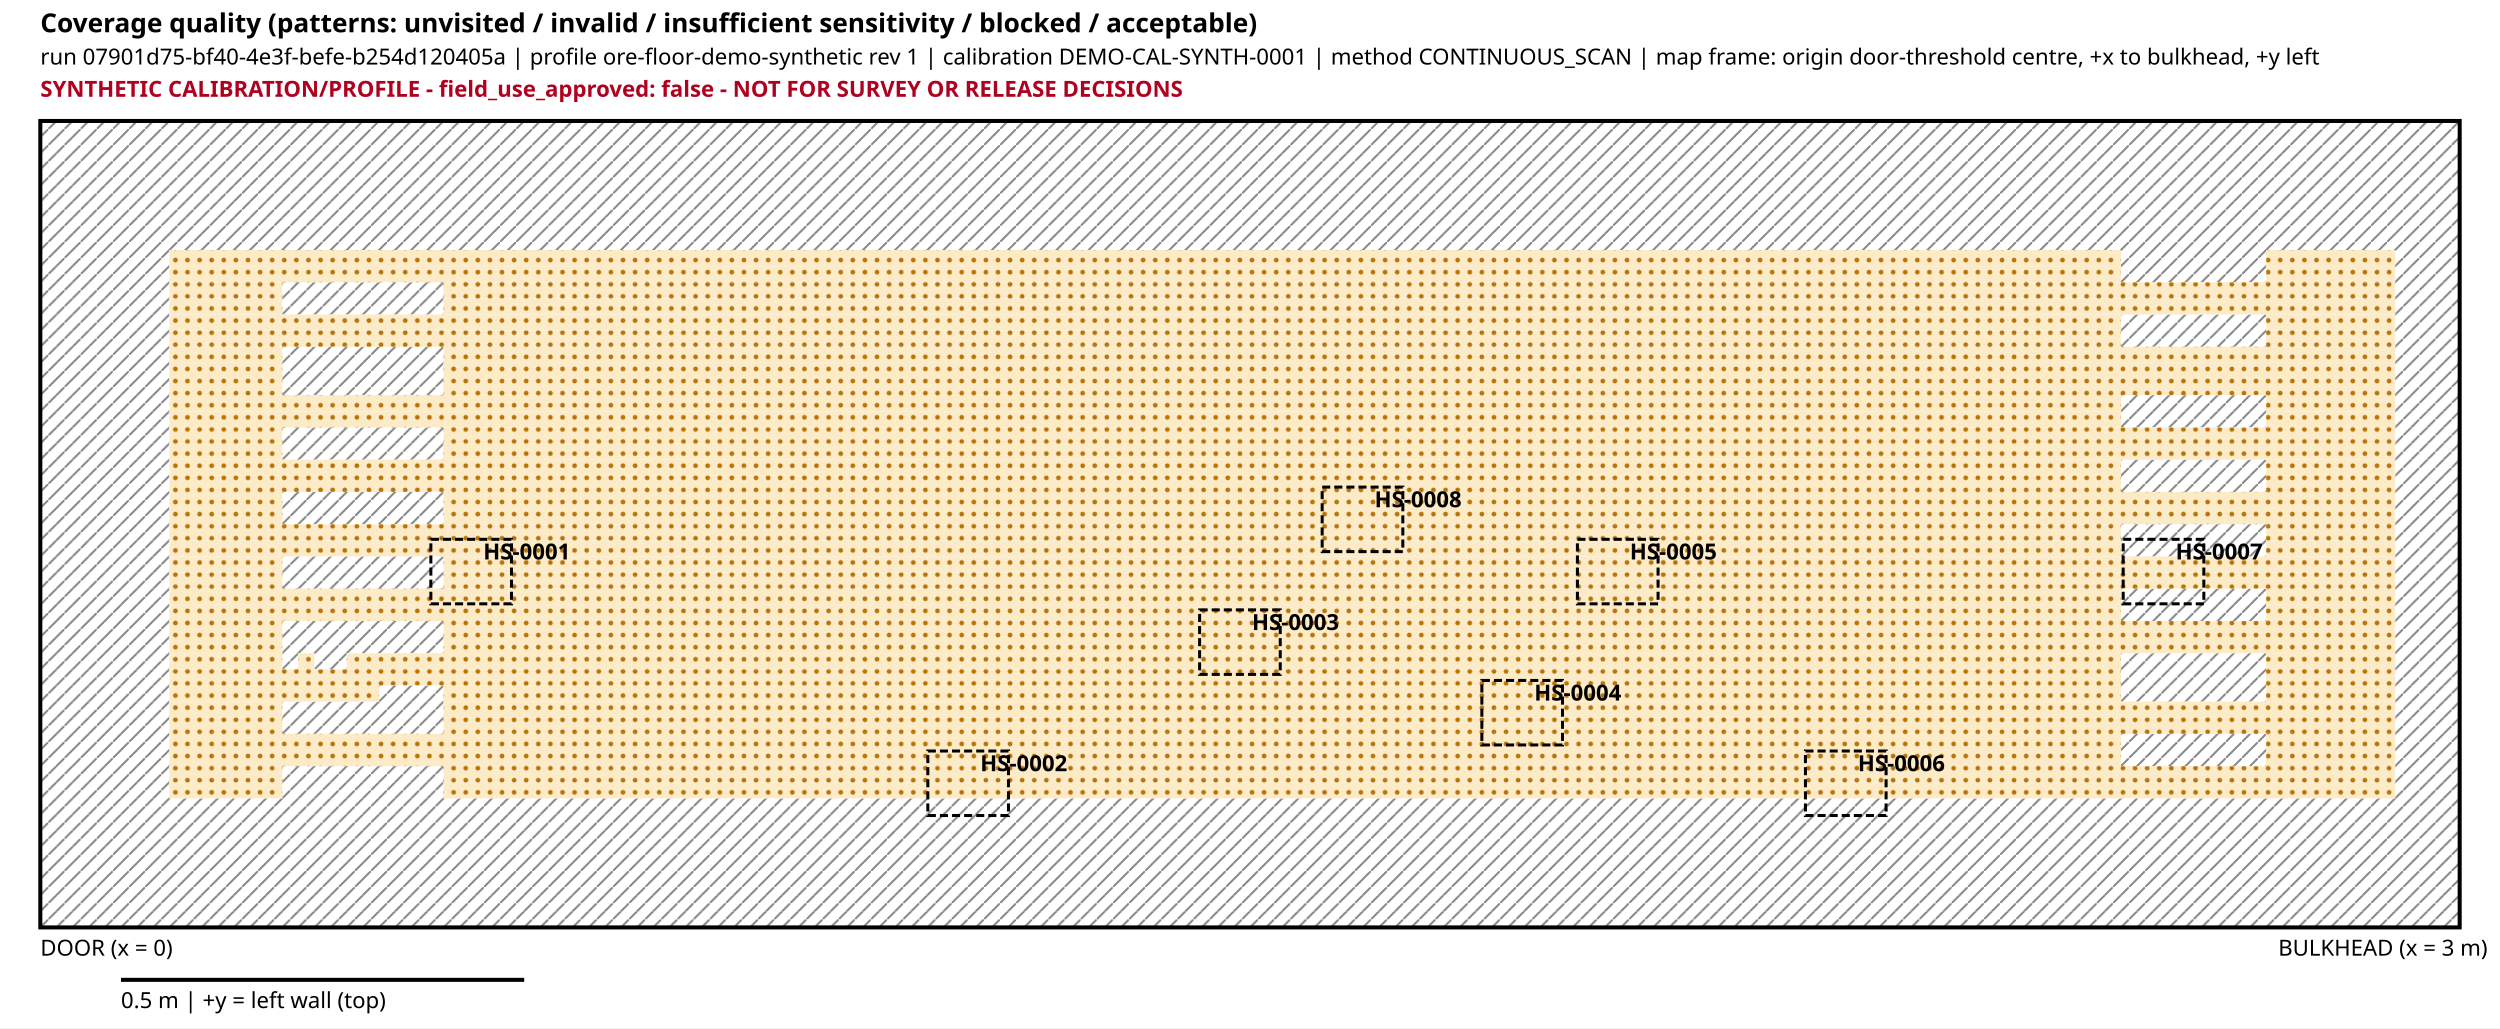
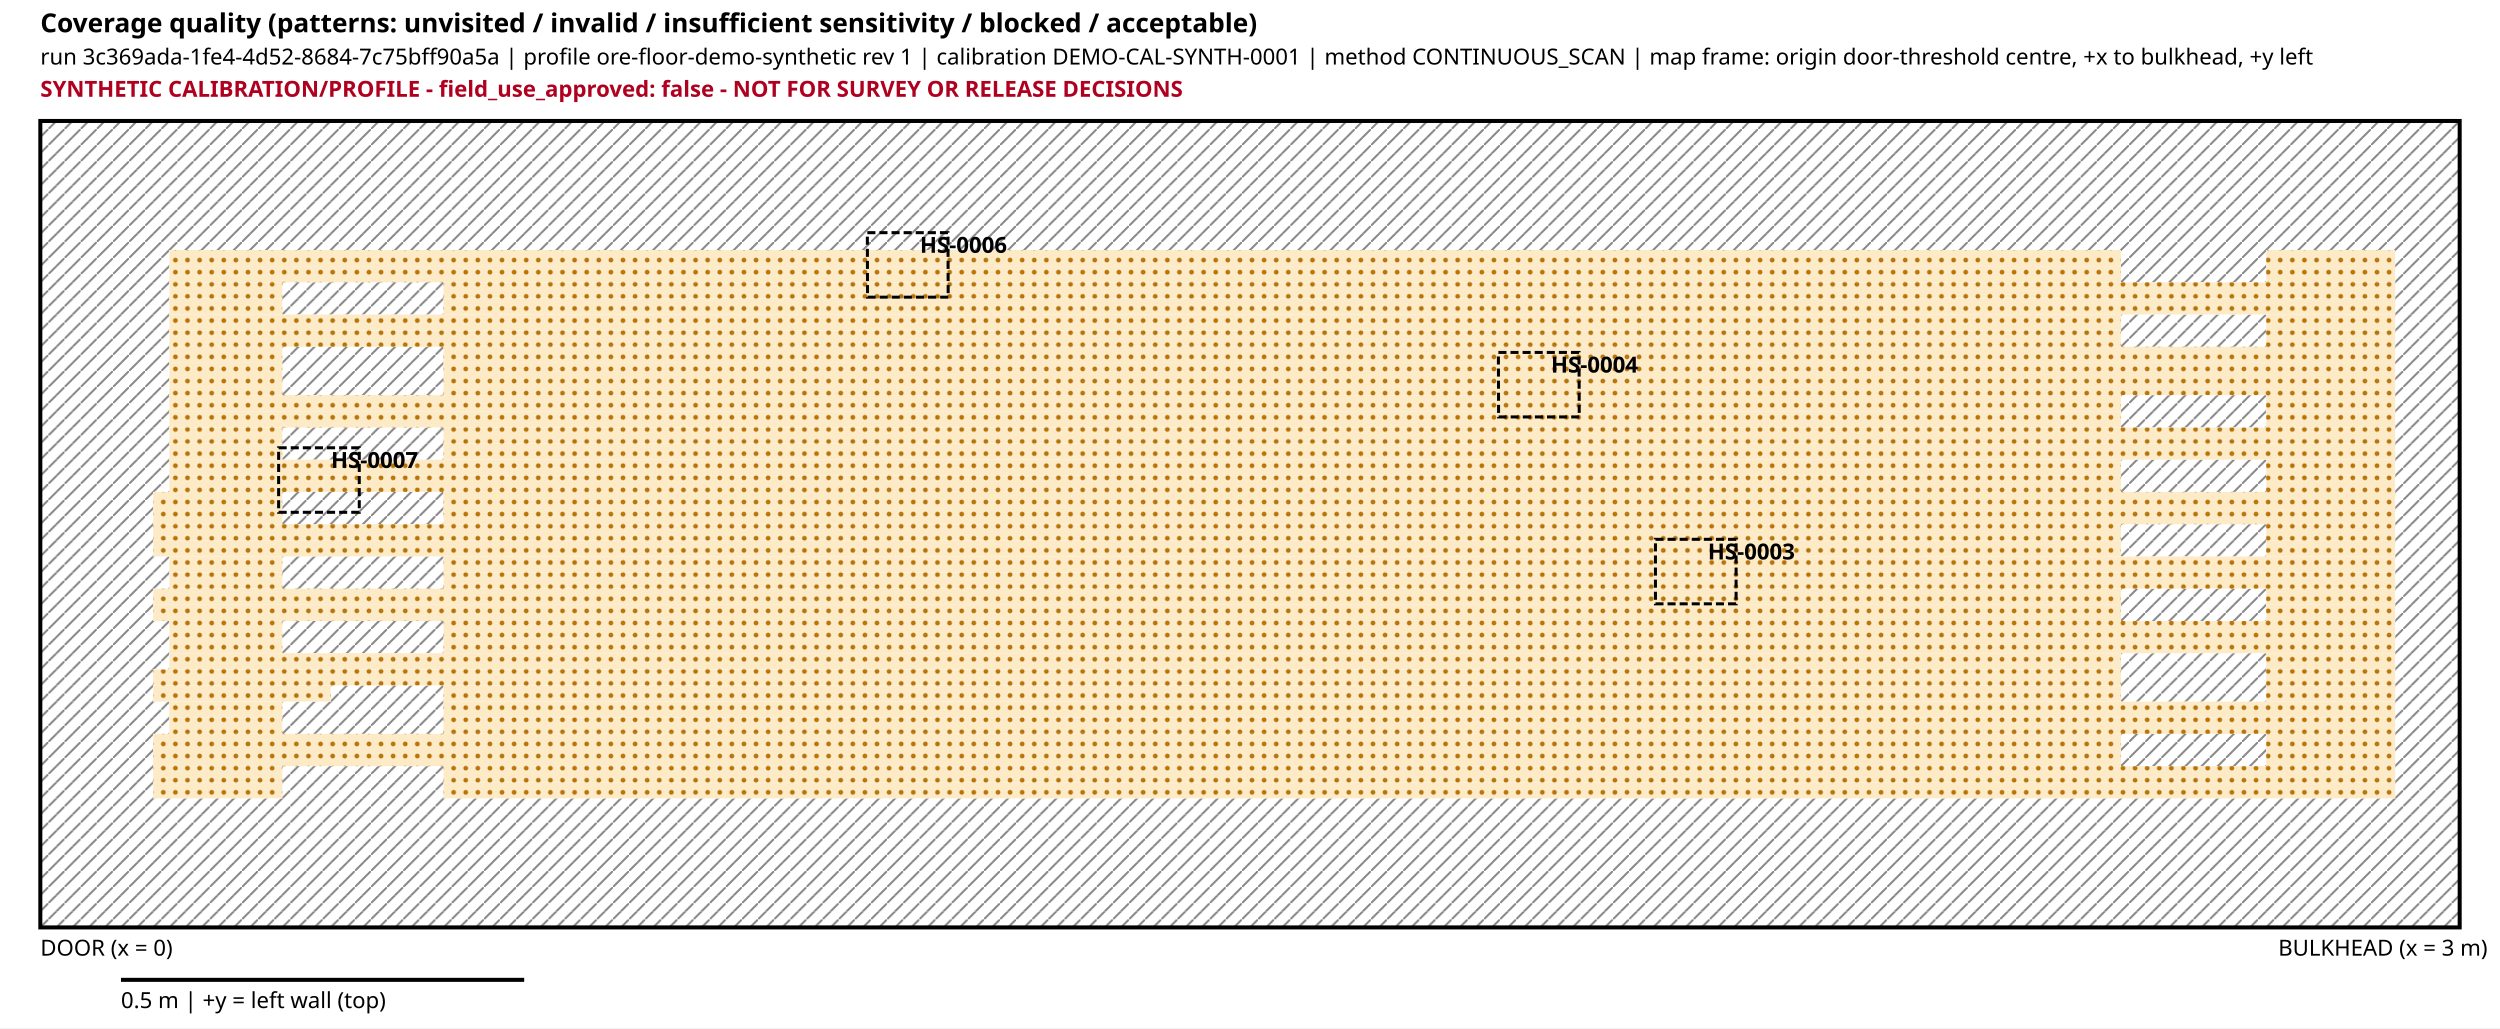
<svg xmlns="http://www.w3.org/2000/svg" width="1240" height="510" viewBox="0 0 1240 510" font-family="sans-serif" font-size="11">
  <defs>
    <pattern id="p-UNVISITED" width="8" height="8" patternUnits="userSpaceOnUse">
      <rect width="8" height="8" fill="#fff" />
      <path d="M0 8L8 0" stroke="#888" stroke-width="1" />
    </pattern>
    <pattern id="p-INVALID_DATA" width="8" height="8" patternUnits="userSpaceOnUse">
      <rect width="8" height="8" fill="#f6d5d5" />
      <path d="M0 0L8 8M0 8L8 0" stroke="#c83c3c" stroke-width="1" />
    </pattern>
    <pattern id="p-INSUFFICIENT_SENSITIVITY" width="6" height="6" patternUnits="userSpaceOnUse">
      <rect width="6" height="6" fill="#fdebc8" />
      <circle cx="3" cy="3" r="1.2" fill="#b9770e" />
    </pattern>
    <pattern id="p-BLOCKED" width="8" height="8" patternUnits="userSpaceOnUse">
      <rect width="8" height="8" fill="#e4dcf0" />
      <path d="M0 4H8" stroke="#785aa0" stroke-width="2" />
    </pattern>
    <pattern id="p-EXCLUDED" width="8" height="8" patternUnits="userSpaceOnUse">
      <rect width="8" height="8" fill="#5a5a5a" />
    </pattern>
    <pattern id="p-ACCEPTABLE" width="8" height="8" patternUnits="userSpaceOnUse">
      <rect width="8" height="8" fill="#2e8b57" />
    </pattern>
  </defs>
  <rect width="1240" height="510" fill="#fff" />
  <text x="20" y="16" font-size="13" font-weight="bold">Coverage quality (patterns: unvisited / invalid / insufficient sensitivity / blocked / acceptable)</text>
-   <text x="20" y="32">run 07901d75-bf40-4e3f-befe-b254d120405a | profile ore-floor-demo-synthetic rev 1 | calibration DEMO-CAL-SYNTH-0001 | method CONTINUOUS_SCAN | map frame: origin door-threshold centre, +x to bulkhead, +y left</text>
+   <text x="20" y="32">run 3c369ada-1fe4-4d52-8684-7c75bff90a5a | profile ore-floor-demo-synthetic rev 1 | calibration DEMO-CAL-SYNTH-0001 | method CONTINUOUS_SCAN | map frame: origin door-threshold centre, +x to bulkhead, +y left</text>
  <text x="20" y="48" fill="#b00020" font-weight="bold">SYNTHETIC CALIBRATION/PROFILE - field_use_approved: false - NOT FOR SURVEY OR RELEASE DECISIONS</text>
  <rect x="20.0" y="452.0" width="1200.0" height="8.0" fill="url(#p-UNVISITED)" />
  <rect x="20.0" y="444.0" width="1200.0" height="8.0" fill="url(#p-UNVISITED)" />
  <rect x="20.0" y="436.0" width="1200.0" height="8.0" fill="url(#p-UNVISITED)" />
  <rect x="20.0" y="428.0" width="1200.0" height="8.0" fill="url(#p-UNVISITED)" />
  <rect x="20.0" y="420.0" width="1200.0" height="8.0" fill="url(#p-UNVISITED)" />
  <rect x="20.0" y="412.0" width="1200.0" height="8.0" fill="url(#p-UNVISITED)" />
  <rect x="20.0" y="404.0" width="1200.0" height="8.0" fill="url(#p-UNVISITED)" />
  <rect x="20.0" y="396.0" width="1200.0" height="8.0" fill="url(#p-UNVISITED)" />
-   <rect x="20.0" y="388.0" width="64.0" height="8.0" fill="url(#p-UNVISITED)" />
+   <rect x="20.0" y="388.0" width="56.0" height="8.0" fill="url(#p-UNVISITED)" />
  <rect x="140.0" y="388.0" width="80.0" height="8.0" fill="url(#p-UNVISITED)" />
  <rect x="1188.0" y="388.0" width="32.0" height="8.0" fill="url(#p-UNVISITED)" />
-   <rect x="20.0" y="380.0" width="64.0" height="8.0" fill="url(#p-UNVISITED)" />
+   <rect x="20.0" y="380.0" width="56.0" height="8.0" fill="url(#p-UNVISITED)" />
  <rect x="140.0" y="380.0" width="80.0" height="8.0" fill="url(#p-UNVISITED)" />
  <rect x="1188.0" y="380.0" width="32.0" height="8.0" fill="url(#p-UNVISITED)" />
-   <rect x="20.0" y="372.0" width="64.0" height="8.0" fill="url(#p-UNVISITED)" />
+   <rect x="20.0" y="372.0" width="56.0" height="8.0" fill="url(#p-UNVISITED)" />
  <rect x="1052.0" y="372.0" width="72.0" height="8.0" fill="url(#p-UNVISITED)" />
  <rect x="1188.0" y="372.0" width="32.0" height="8.0" fill="url(#p-UNVISITED)" />
-   <rect x="20.0" y="364.0" width="64.0" height="8.0" fill="url(#p-UNVISITED)" />
+   <rect x="20.0" y="364.0" width="56.0" height="8.0" fill="url(#p-UNVISITED)" />
  <rect x="1052.0" y="364.0" width="72.0" height="8.0" fill="url(#p-UNVISITED)" />
  <rect x="1188.0" y="364.0" width="32.0" height="8.0" fill="url(#p-UNVISITED)" />
  <rect x="20.0" y="356.0" width="64.0" height="8.0" fill="url(#p-UNVISITED)" />
  <rect x="140.0" y="356.0" width="80.0" height="8.0" fill="url(#p-UNVISITED)" />
  <rect x="1188.0" y="356.0" width="32.0" height="8.0" fill="url(#p-UNVISITED)" />
  <rect x="20.0" y="348.0" width="64.0" height="8.0" fill="url(#p-UNVISITED)" />
  <rect x="140.0" y="348.0" width="80.0" height="8.0" fill="url(#p-UNVISITED)" />
  <rect x="1188.0" y="348.0" width="32.0" height="8.0" fill="url(#p-UNVISITED)" />
-   <rect x="20.0" y="340.0" width="64.0" height="8.0" fill="url(#p-UNVISITED)" />
-   <rect x="188.0" y="340.0" width="32.0" height="8.0" fill="url(#p-UNVISITED)" />
+   <rect x="20.0" y="340.0" width="56.0" height="8.0" fill="url(#p-UNVISITED)" />
+   <rect x="164.0" y="340.0" width="56.0" height="8.0" fill="url(#p-UNVISITED)" />
  <rect x="1052.0" y="340.0" width="72.0" height="8.0" fill="url(#p-UNVISITED)" />
  <rect x="1188.0" y="340.0" width="32.0" height="8.0" fill="url(#p-UNVISITED)" />
-   <rect x="20.0" y="332.0" width="64.0" height="8.0" fill="url(#p-UNVISITED)" />
+   <rect x="20.0" y="332.0" width="56.0" height="8.0" fill="url(#p-UNVISITED)" />
  <rect x="1052.0" y="332.0" width="72.0" height="8.0" fill="url(#p-UNVISITED)" />
  <rect x="1188.0" y="332.0" width="32.0" height="8.0" fill="url(#p-UNVISITED)" />
  <rect x="20.0" y="324.0" width="64.0" height="8.0" fill="url(#p-UNVISITED)" />
-   <rect x="140.0" y="324.0" width="8.0" height="8.0" fill="url(#p-UNVISITED)" />
-   <rect x="156.0" y="324.0" width="16.0" height="8.0" fill="url(#p-UNVISITED)" />
  <rect x="1052.0" y="324.0" width="72.0" height="8.0" fill="url(#p-UNVISITED)" />
  <rect x="1188.0" y="324.0" width="32.0" height="8.0" fill="url(#p-UNVISITED)" />
  <rect x="20.0" y="316.0" width="64.0" height="8.0" fill="url(#p-UNVISITED)" />
  <rect x="140.0" y="316.0" width="80.0" height="8.0" fill="url(#p-UNVISITED)" />
  <rect x="1188.0" y="316.0" width="32.0" height="8.0" fill="url(#p-UNVISITED)" />
  <rect x="20.0" y="308.0" width="64.0" height="8.0" fill="url(#p-UNVISITED)" />
  <rect x="140.0" y="308.0" width="80.0" height="8.0" fill="url(#p-UNVISITED)" />
  <rect x="1188.0" y="308.0" width="32.0" height="8.0" fill="url(#p-UNVISITED)" />
-   <rect x="20.0" y="300.0" width="64.0" height="8.0" fill="url(#p-UNVISITED)" />
+   <rect x="20.0" y="300.0" width="56.0" height="8.0" fill="url(#p-UNVISITED)" />
  <rect x="1052.0" y="300.0" width="72.0" height="8.0" fill="url(#p-UNVISITED)" />
  <rect x="1188.0" y="300.0" width="32.0" height="8.0" fill="url(#p-UNVISITED)" />
-   <rect x="20.0" y="292.0" width="64.0" height="8.0" fill="url(#p-UNVISITED)" />
+   <rect x="20.0" y="292.0" width="56.0" height="8.0" fill="url(#p-UNVISITED)" />
  <rect x="1052.0" y="292.0" width="72.0" height="8.0" fill="url(#p-UNVISITED)" />
  <rect x="1188.0" y="292.0" width="32.0" height="8.0" fill="url(#p-UNVISITED)" />
  <rect x="20.0" y="284.0" width="64.0" height="8.0" fill="url(#p-UNVISITED)" />
  <rect x="140.0" y="284.0" width="80.0" height="8.0" fill="url(#p-UNVISITED)" />
  <rect x="1188.0" y="284.0" width="32.0" height="8.0" fill="url(#p-UNVISITED)" />
  <rect x="20.0" y="276.0" width="64.0" height="8.0" fill="url(#p-UNVISITED)" />
  <rect x="140.0" y="276.0" width="80.0" height="8.0" fill="url(#p-UNVISITED)" />
  <rect x="1188.0" y="276.0" width="32.0" height="8.0" fill="url(#p-UNVISITED)" />
-   <rect x="20.0" y="268.0" width="64.0" height="8.0" fill="url(#p-UNVISITED)" />
+   <rect x="20.0" y="268.0" width="56.0" height="8.0" fill="url(#p-UNVISITED)" />
  <rect x="1052.0" y="268.0" width="72.0" height="8.0" fill="url(#p-UNVISITED)" />
  <rect x="1188.0" y="268.0" width="32.0" height="8.0" fill="url(#p-UNVISITED)" />
-   <rect x="20.0" y="260.0" width="64.0" height="8.0" fill="url(#p-UNVISITED)" />
+   <rect x="20.0" y="260.0" width="56.0" height="8.0" fill="url(#p-UNVISITED)" />
  <rect x="1052.0" y="260.0" width="72.0" height="8.0" fill="url(#p-UNVISITED)" />
  <rect x="1188.0" y="260.0" width="32.0" height="8.0" fill="url(#p-UNVISITED)" />
-   <rect x="20.0" y="252.0" width="64.0" height="8.0" fill="url(#p-UNVISITED)" />
+   <rect x="20.0" y="252.0" width="56.0" height="8.0" fill="url(#p-UNVISITED)" />
  <rect x="140.0" y="252.0" width="80.0" height="8.0" fill="url(#p-UNVISITED)" />
  <rect x="1188.0" y="252.0" width="32.0" height="8.0" fill="url(#p-UNVISITED)" />
-   <rect x="20.0" y="244.0" width="64.0" height="8.0" fill="url(#p-UNVISITED)" />
+   <rect x="20.0" y="244.0" width="56.0" height="8.0" fill="url(#p-UNVISITED)" />
  <rect x="140.0" y="244.0" width="80.0" height="8.0" fill="url(#p-UNVISITED)" />
  <rect x="1188.0" y="244.0" width="32.0" height="8.0" fill="url(#p-UNVISITED)" />
  <rect x="20.0" y="236.0" width="64.0" height="8.0" fill="url(#p-UNVISITED)" />
  <rect x="1052.0" y="236.0" width="72.0" height="8.0" fill="url(#p-UNVISITED)" />
  <rect x="1188.0" y="236.0" width="32.0" height="8.0" fill="url(#p-UNVISITED)" />
  <rect x="20.0" y="228.0" width="64.0" height="8.0" fill="url(#p-UNVISITED)" />
  <rect x="1052.0" y="228.0" width="72.0" height="8.0" fill="url(#p-UNVISITED)" />
  <rect x="1188.0" y="228.0" width="32.0" height="8.0" fill="url(#p-UNVISITED)" />
  <rect x="20.0" y="220.0" width="64.0" height="8.0" fill="url(#p-UNVISITED)" />
  <rect x="140.0" y="220.0" width="80.0" height="8.0" fill="url(#p-UNVISITED)" />
  <rect x="1188.0" y="220.0" width="32.0" height="8.0" fill="url(#p-UNVISITED)" />
  <rect x="20.0" y="212.0" width="64.0" height="8.0" fill="url(#p-UNVISITED)" />
  <rect x="140.0" y="212.0" width="80.0" height="8.0" fill="url(#p-UNVISITED)" />
  <rect x="1188.0" y="212.0" width="32.0" height="8.0" fill="url(#p-UNVISITED)" />
  <rect x="20.0" y="204.0" width="64.0" height="8.0" fill="url(#p-UNVISITED)" />
  <rect x="1052.0" y="204.0" width="72.0" height="8.0" fill="url(#p-UNVISITED)" />
  <rect x="1188.0" y="204.0" width="32.0" height="8.0" fill="url(#p-UNVISITED)" />
  <rect x="20.0" y="196.0" width="64.0" height="8.0" fill="url(#p-UNVISITED)" />
  <rect x="1052.0" y="196.0" width="72.0" height="8.0" fill="url(#p-UNVISITED)" />
  <rect x="1188.0" y="196.0" width="32.0" height="8.0" fill="url(#p-UNVISITED)" />
  <rect x="20.0" y="188.0" width="64.0" height="8.0" fill="url(#p-UNVISITED)" />
  <rect x="140.0" y="188.0" width="80.0" height="8.0" fill="url(#p-UNVISITED)" />
  <rect x="1188.0" y="188.0" width="32.0" height="8.0" fill="url(#p-UNVISITED)" />
  <rect x="20.0" y="180.0" width="64.0" height="8.0" fill="url(#p-UNVISITED)" />
  <rect x="140.0" y="180.0" width="80.0" height="8.0" fill="url(#p-UNVISITED)" />
  <rect x="1188.0" y="180.0" width="32.0" height="8.0" fill="url(#p-UNVISITED)" />
  <rect x="20.0" y="172.0" width="64.0" height="8.0" fill="url(#p-UNVISITED)" />
  <rect x="140.0" y="172.0" width="80.0" height="8.0" fill="url(#p-UNVISITED)" />
  <rect x="1188.0" y="172.0" width="32.0" height="8.0" fill="url(#p-UNVISITED)" />
  <rect x="20.0" y="164.0" width="64.0" height="8.0" fill="url(#p-UNVISITED)" />
  <rect x="1052.0" y="164.0" width="72.0" height="8.0" fill="url(#p-UNVISITED)" />
  <rect x="1188.0" y="164.0" width="32.0" height="8.0" fill="url(#p-UNVISITED)" />
  <rect x="20.0" y="156.0" width="64.0" height="8.0" fill="url(#p-UNVISITED)" />
  <rect x="1052.0" y="156.0" width="72.0" height="8.0" fill="url(#p-UNVISITED)" />
  <rect x="1188.0" y="156.0" width="32.0" height="8.0" fill="url(#p-UNVISITED)" />
  <rect x="20.0" y="148.0" width="64.0" height="8.0" fill="url(#p-UNVISITED)" />
  <rect x="140.0" y="148.0" width="80.0" height="8.0" fill="url(#p-UNVISITED)" />
  <rect x="1188.0" y="148.0" width="32.0" height="8.0" fill="url(#p-UNVISITED)" />
  <rect x="20.0" y="140.0" width="64.0" height="8.0" fill="url(#p-UNVISITED)" />
  <rect x="140.0" y="140.0" width="80.0" height="8.0" fill="url(#p-UNVISITED)" />
  <rect x="1188.0" y="140.0" width="32.0" height="8.0" fill="url(#p-UNVISITED)" />
  <rect x="20.0" y="132.0" width="64.0" height="8.0" fill="url(#p-UNVISITED)" />
  <rect x="1052.0" y="132.0" width="72.0" height="8.0" fill="url(#p-UNVISITED)" />
  <rect x="1188.0" y="132.0" width="32.0" height="8.0" fill="url(#p-UNVISITED)" />
  <rect x="20.0" y="124.0" width="64.0" height="8.0" fill="url(#p-UNVISITED)" />
  <rect x="1052.0" y="124.0" width="72.0" height="8.0" fill="url(#p-UNVISITED)" />
  <rect x="1188.0" y="124.0" width="32.0" height="8.0" fill="url(#p-UNVISITED)" />
  <rect x="20.0" y="116.0" width="1200.0" height="8.0" fill="url(#p-UNVISITED)" />
  <rect x="20.0" y="108.0" width="1200.0" height="8.0" fill="url(#p-UNVISITED)" />
  <rect x="20.0" y="100.0" width="1200.0" height="8.0" fill="url(#p-UNVISITED)" />
  <rect x="20.0" y="92.0" width="1200.0" height="8.0" fill="url(#p-UNVISITED)" />
  <rect x="20.0" y="84.0" width="1200.0" height="8.0" fill="url(#p-UNVISITED)" />
  <rect x="20.0" y="76.0" width="1200.0" height="8.0" fill="url(#p-UNVISITED)" />
  <rect x="20.0" y="68.0" width="1200.0" height="8.0" fill="url(#p-UNVISITED)" />
  <rect x="20.0" y="60.0" width="1200.0" height="8.0" fill="url(#p-UNVISITED)" />
-   <rect x="84.0" y="388.0" width="56.0" height="8.0" fill="url(#p-INSUFFICIENT_SENSITIVITY)" />
+   <rect x="76.0" y="388.0" width="64.0" height="8.0" fill="url(#p-INSUFFICIENT_SENSITIVITY)" />
  <rect x="220.0" y="388.0" width="968.0" height="8.0" fill="url(#p-INSUFFICIENT_SENSITIVITY)" />
-   <rect x="84.0" y="380.0" width="56.0" height="8.0" fill="url(#p-INSUFFICIENT_SENSITIVITY)" />
+   <rect x="76.0" y="380.0" width="64.0" height="8.0" fill="url(#p-INSUFFICIENT_SENSITIVITY)" />
  <rect x="220.0" y="380.0" width="968.0" height="8.0" fill="url(#p-INSUFFICIENT_SENSITIVITY)" />
-   <rect x="84.0" y="372.0" width="968.0" height="8.0" fill="url(#p-INSUFFICIENT_SENSITIVITY)" />
+   <rect x="76.0" y="372.0" width="976.0" height="8.0" fill="url(#p-INSUFFICIENT_SENSITIVITY)" />
  <rect x="1124.0" y="372.0" width="64.0" height="8.0" fill="url(#p-INSUFFICIENT_SENSITIVITY)" />
-   <rect x="84.0" y="364.0" width="968.0" height="8.0" fill="url(#p-INSUFFICIENT_SENSITIVITY)" />
+   <rect x="76.0" y="364.0" width="976.0" height="8.0" fill="url(#p-INSUFFICIENT_SENSITIVITY)" />
  <rect x="1124.0" y="364.0" width="64.0" height="8.0" fill="url(#p-INSUFFICIENT_SENSITIVITY)" />
  <rect x="84.0" y="356.0" width="56.0" height="8.0" fill="url(#p-INSUFFICIENT_SENSITIVITY)" />
  <rect x="220.0" y="356.0" width="968.0" height="8.0" fill="url(#p-INSUFFICIENT_SENSITIVITY)" />
  <rect x="84.0" y="348.0" width="56.0" height="8.0" fill="url(#p-INSUFFICIENT_SENSITIVITY)" />
  <rect x="220.0" y="348.0" width="968.0" height="8.0" fill="url(#p-INSUFFICIENT_SENSITIVITY)" />
-   <rect x="84.0" y="340.0" width="104.0" height="8.0" fill="url(#p-INSUFFICIENT_SENSITIVITY)" />
+   <rect x="76.0" y="340.0" width="88.0" height="8.0" fill="url(#p-INSUFFICIENT_SENSITIVITY)" />
  <rect x="220.0" y="340.0" width="832.0" height="8.0" fill="url(#p-INSUFFICIENT_SENSITIVITY)" />
  <rect x="1124.0" y="340.0" width="64.0" height="8.0" fill="url(#p-INSUFFICIENT_SENSITIVITY)" />
-   <rect x="84.0" y="332.0" width="968.0" height="8.0" fill="url(#p-INSUFFICIENT_SENSITIVITY)" />
+   <rect x="76.0" y="332.0" width="976.0" height="8.0" fill="url(#p-INSUFFICIENT_SENSITIVITY)" />
  <rect x="1124.0" y="332.0" width="64.0" height="8.0" fill="url(#p-INSUFFICIENT_SENSITIVITY)" />
-   <rect x="84.0" y="324.0" width="56.0" height="8.0" fill="url(#p-INSUFFICIENT_SENSITIVITY)" />
-   <rect x="148.0" y="324.0" width="8.0" height="8.0" fill="url(#p-INSUFFICIENT_SENSITIVITY)" />
-   <rect x="172.0" y="324.0" width="880.0" height="8.0" fill="url(#p-INSUFFICIENT_SENSITIVITY)" />
+   <rect x="84.0" y="324.0" width="968.0" height="8.0" fill="url(#p-INSUFFICIENT_SENSITIVITY)" />
  <rect x="1124.0" y="324.0" width="64.0" height="8.0" fill="url(#p-INSUFFICIENT_SENSITIVITY)" />
  <rect x="84.0" y="316.0" width="56.0" height="8.0" fill="url(#p-INSUFFICIENT_SENSITIVITY)" />
  <rect x="220.0" y="316.0" width="968.0" height="8.0" fill="url(#p-INSUFFICIENT_SENSITIVITY)" />
  <rect x="84.0" y="308.0" width="56.0" height="8.0" fill="url(#p-INSUFFICIENT_SENSITIVITY)" />
  <rect x="220.0" y="308.0" width="968.0" height="8.0" fill="url(#p-INSUFFICIENT_SENSITIVITY)" />
-   <rect x="84.0" y="300.0" width="968.0" height="8.0" fill="url(#p-INSUFFICIENT_SENSITIVITY)" />
+   <rect x="76.0" y="300.0" width="976.0" height="8.0" fill="url(#p-INSUFFICIENT_SENSITIVITY)" />
  <rect x="1124.0" y="300.0" width="64.0" height="8.0" fill="url(#p-INSUFFICIENT_SENSITIVITY)" />
-   <rect x="84.0" y="292.0" width="968.0" height="8.0" fill="url(#p-INSUFFICIENT_SENSITIVITY)" />
+   <rect x="76.0" y="292.0" width="976.0" height="8.0" fill="url(#p-INSUFFICIENT_SENSITIVITY)" />
  <rect x="1124.0" y="292.0" width="64.0" height="8.0" fill="url(#p-INSUFFICIENT_SENSITIVITY)" />
  <rect x="84.0" y="284.0" width="56.0" height="8.0" fill="url(#p-INSUFFICIENT_SENSITIVITY)" />
  <rect x="220.0" y="284.0" width="968.0" height="8.0" fill="url(#p-INSUFFICIENT_SENSITIVITY)" />
  <rect x="84.0" y="276.0" width="56.0" height="8.0" fill="url(#p-INSUFFICIENT_SENSITIVITY)" />
  <rect x="220.0" y="276.0" width="968.0" height="8.0" fill="url(#p-INSUFFICIENT_SENSITIVITY)" />
-   <rect x="84.0" y="268.0" width="968.0" height="8.0" fill="url(#p-INSUFFICIENT_SENSITIVITY)" />
+   <rect x="76.0" y="268.0" width="976.0" height="8.0" fill="url(#p-INSUFFICIENT_SENSITIVITY)" />
  <rect x="1124.0" y="268.0" width="64.0" height="8.0" fill="url(#p-INSUFFICIENT_SENSITIVITY)" />
-   <rect x="84.0" y="260.0" width="968.0" height="8.0" fill="url(#p-INSUFFICIENT_SENSITIVITY)" />
+   <rect x="76.0" y="260.0" width="976.0" height="8.0" fill="url(#p-INSUFFICIENT_SENSITIVITY)" />
  <rect x="1124.0" y="260.0" width="64.0" height="8.0" fill="url(#p-INSUFFICIENT_SENSITIVITY)" />
-   <rect x="84.0" y="252.0" width="56.0" height="8.0" fill="url(#p-INSUFFICIENT_SENSITIVITY)" />
+   <rect x="76.0" y="252.0" width="64.0" height="8.0" fill="url(#p-INSUFFICIENT_SENSITIVITY)" />
  <rect x="220.0" y="252.0" width="968.0" height="8.0" fill="url(#p-INSUFFICIENT_SENSITIVITY)" />
-   <rect x="84.0" y="244.0" width="56.0" height="8.0" fill="url(#p-INSUFFICIENT_SENSITIVITY)" />
+   <rect x="76.0" y="244.0" width="64.0" height="8.0" fill="url(#p-INSUFFICIENT_SENSITIVITY)" />
  <rect x="220.0" y="244.0" width="968.0" height="8.0" fill="url(#p-INSUFFICIENT_SENSITIVITY)" />
  <rect x="84.0" y="236.0" width="968.0" height="8.0" fill="url(#p-INSUFFICIENT_SENSITIVITY)" />
  <rect x="1124.0" y="236.0" width="64.0" height="8.0" fill="url(#p-INSUFFICIENT_SENSITIVITY)" />
  <rect x="84.0" y="228.0" width="968.0" height="8.0" fill="url(#p-INSUFFICIENT_SENSITIVITY)" />
  <rect x="1124.0" y="228.0" width="64.0" height="8.0" fill="url(#p-INSUFFICIENT_SENSITIVITY)" />
  <rect x="84.0" y="220.0" width="56.0" height="8.0" fill="url(#p-INSUFFICIENT_SENSITIVITY)" />
  <rect x="220.0" y="220.0" width="968.0" height="8.0" fill="url(#p-INSUFFICIENT_SENSITIVITY)" />
  <rect x="84.0" y="212.0" width="56.0" height="8.0" fill="url(#p-INSUFFICIENT_SENSITIVITY)" />
  <rect x="220.0" y="212.0" width="968.0" height="8.0" fill="url(#p-INSUFFICIENT_SENSITIVITY)" />
  <rect x="84.0" y="204.0" width="968.0" height="8.0" fill="url(#p-INSUFFICIENT_SENSITIVITY)" />
  <rect x="1124.0" y="204.0" width="64.0" height="8.0" fill="url(#p-INSUFFICIENT_SENSITIVITY)" />
  <rect x="84.0" y="196.0" width="968.0" height="8.0" fill="url(#p-INSUFFICIENT_SENSITIVITY)" />
  <rect x="1124.0" y="196.0" width="64.0" height="8.0" fill="url(#p-INSUFFICIENT_SENSITIVITY)" />
  <rect x="84.0" y="188.0" width="56.0" height="8.0" fill="url(#p-INSUFFICIENT_SENSITIVITY)" />
  <rect x="220.0" y="188.0" width="968.0" height="8.0" fill="url(#p-INSUFFICIENT_SENSITIVITY)" />
  <rect x="84.0" y="180.0" width="56.0" height="8.0" fill="url(#p-INSUFFICIENT_SENSITIVITY)" />
  <rect x="220.0" y="180.0" width="968.0" height="8.0" fill="url(#p-INSUFFICIENT_SENSITIVITY)" />
  <rect x="84.0" y="172.0" width="56.0" height="8.0" fill="url(#p-INSUFFICIENT_SENSITIVITY)" />
  <rect x="220.0" y="172.0" width="968.0" height="8.0" fill="url(#p-INSUFFICIENT_SENSITIVITY)" />
  <rect x="84.0" y="164.0" width="968.0" height="8.0" fill="url(#p-INSUFFICIENT_SENSITIVITY)" />
  <rect x="1124.0" y="164.0" width="64.0" height="8.0" fill="url(#p-INSUFFICIENT_SENSITIVITY)" />
  <rect x="84.0" y="156.0" width="968.0" height="8.0" fill="url(#p-INSUFFICIENT_SENSITIVITY)" />
  <rect x="1124.0" y="156.0" width="64.0" height="8.0" fill="url(#p-INSUFFICIENT_SENSITIVITY)" />
  <rect x="84.0" y="148.0" width="56.0" height="8.0" fill="url(#p-INSUFFICIENT_SENSITIVITY)" />
  <rect x="220.0" y="148.0" width="968.0" height="8.0" fill="url(#p-INSUFFICIENT_SENSITIVITY)" />
  <rect x="84.0" y="140.0" width="56.0" height="8.0" fill="url(#p-INSUFFICIENT_SENSITIVITY)" />
  <rect x="220.0" y="140.0" width="968.0" height="8.0" fill="url(#p-INSUFFICIENT_SENSITIVITY)" />
  <rect x="84.0" y="132.0" width="968.0" height="8.0" fill="url(#p-INSUFFICIENT_SENSITIVITY)" />
  <rect x="1124.0" y="132.0" width="64.0" height="8.0" fill="url(#p-INSUFFICIENT_SENSITIVITY)" />
  <rect x="84.0" y="124.0" width="968.0" height="8.0" fill="url(#p-INSUFFICIENT_SENSITIVITY)" />
  <rect x="1124.0" y="124.0" width="64.0" height="8.0" fill="url(#p-INSUFFICIENT_SENSITIVITY)" />
  <rect x="20.0" y="60.0" width="1200.0" height="400.0" fill="none" stroke="#000" stroke-width="2" />
  <text x="20.0" y="474.0">DOOR (x = 0)</text>
  <text x="1130.0" y="474.0">BULKHEAD (x = 3 m)</text>
  <line x1="60.0" y1="486.0" x2="260.0" y2="486.0" stroke="#000" stroke-width="2" />
  <text x="60.0" y="500.0">0.5 m | +y = left wall (top)</text>
-   <polygon points="213.7,299.5 253.7,299.5 253.7,267.5 213.7,267.5" fill="none" stroke="#000" stroke-width="1.5" stroke-dasharray="4 2" />
-   <text x="239.7" y="277.5" font-weight="bold">HS-0001</text>
-   <polygon points="460.2,404.5 500.2,404.5 500.2,372.5 460.2,372.5" fill="none" stroke="#000" stroke-width="1.5" stroke-dasharray="4 2" />
-   <text x="486.2" y="382.5" font-weight="bold">HS-0002</text>
-   <polygon points="595.0,334.5 635.0,334.5 635.0,302.5 595.0,302.5" fill="none" stroke="#000" stroke-width="1.5" stroke-dasharray="4 2" />
-   <text x="621.0" y="312.5" font-weight="bold">HS-0003</text>
-   <polygon points="735.0,369.5 775.0,369.5 775.0,337.5 735.0,337.5" fill="none" stroke="#000" stroke-width="1.5" stroke-dasharray="4 2" />
-   <text x="761.0" y="347.5" font-weight="bold">HS-0004</text>
-   <polygon points="782.4,299.5 822.4,299.5 822.4,267.5 782.4,267.5" fill="none" stroke="#000" stroke-width="1.5" stroke-dasharray="4 2" />
-   <text x="808.4" y="277.5" font-weight="bold">HS-0005</text>
-   <polygon points="895.5,404.5 935.5,404.5 935.5,372.5 895.5,372.5" fill="none" stroke="#000" stroke-width="1.5" stroke-dasharray="4 2" />
-   <text x="921.5" y="382.5" font-weight="bold">HS-0006</text>
-   <polygon points="1053.1,299.5 1093.1,299.5 1093.1,267.5 1053.1,267.5" fill="none" stroke="#000" stroke-width="1.5" stroke-dasharray="4 2" />
-   <text x="1079.1" y="277.5" font-weight="bold">HS-0007</text>
-   <polygon points="655.8,273.6 695.8,273.6 695.8,241.6 655.8,241.6" fill="none" stroke="#000" stroke-width="1.5" stroke-dasharray="4 2" />
-   <text x="681.8" y="251.6" font-weight="bold">HS-0008</text>
+   <polygon points="821.1,299.5 861.1,299.5 861.1,267.5 821.1,267.5" fill="none" stroke="#000" stroke-width="1.5" stroke-dasharray="4 2" />
+   <text x="847.1" y="277.5" font-weight="bold">HS-0003</text>
+   <polygon points="783.2,174.8 743.2,174.8 743.3,206.8 783.3,206.8" fill="none" stroke="#000" stroke-width="1.5" stroke-dasharray="4 2" />
+   <text x="769.3" y="184.8" font-weight="bold">HS-0004</text>
+   <polygon points="470.2,115.4 430.2,115.4 430.3,147.4 470.3,147.4" fill="none" stroke="#000" stroke-width="1.5" stroke-dasharray="4 2" />
+   <text x="456.3" y="125.4" font-weight="bold">HS-0006</text>
+   <polygon points="178.2,222.1 138.2,222.1 138.2,254.1 178.2,254.1" fill="none" stroke="#000" stroke-width="1.5" stroke-dasharray="4 2" />
+   <text x="164.2" y="232.1" font-weight="bold">HS-0007</text>
</svg>
